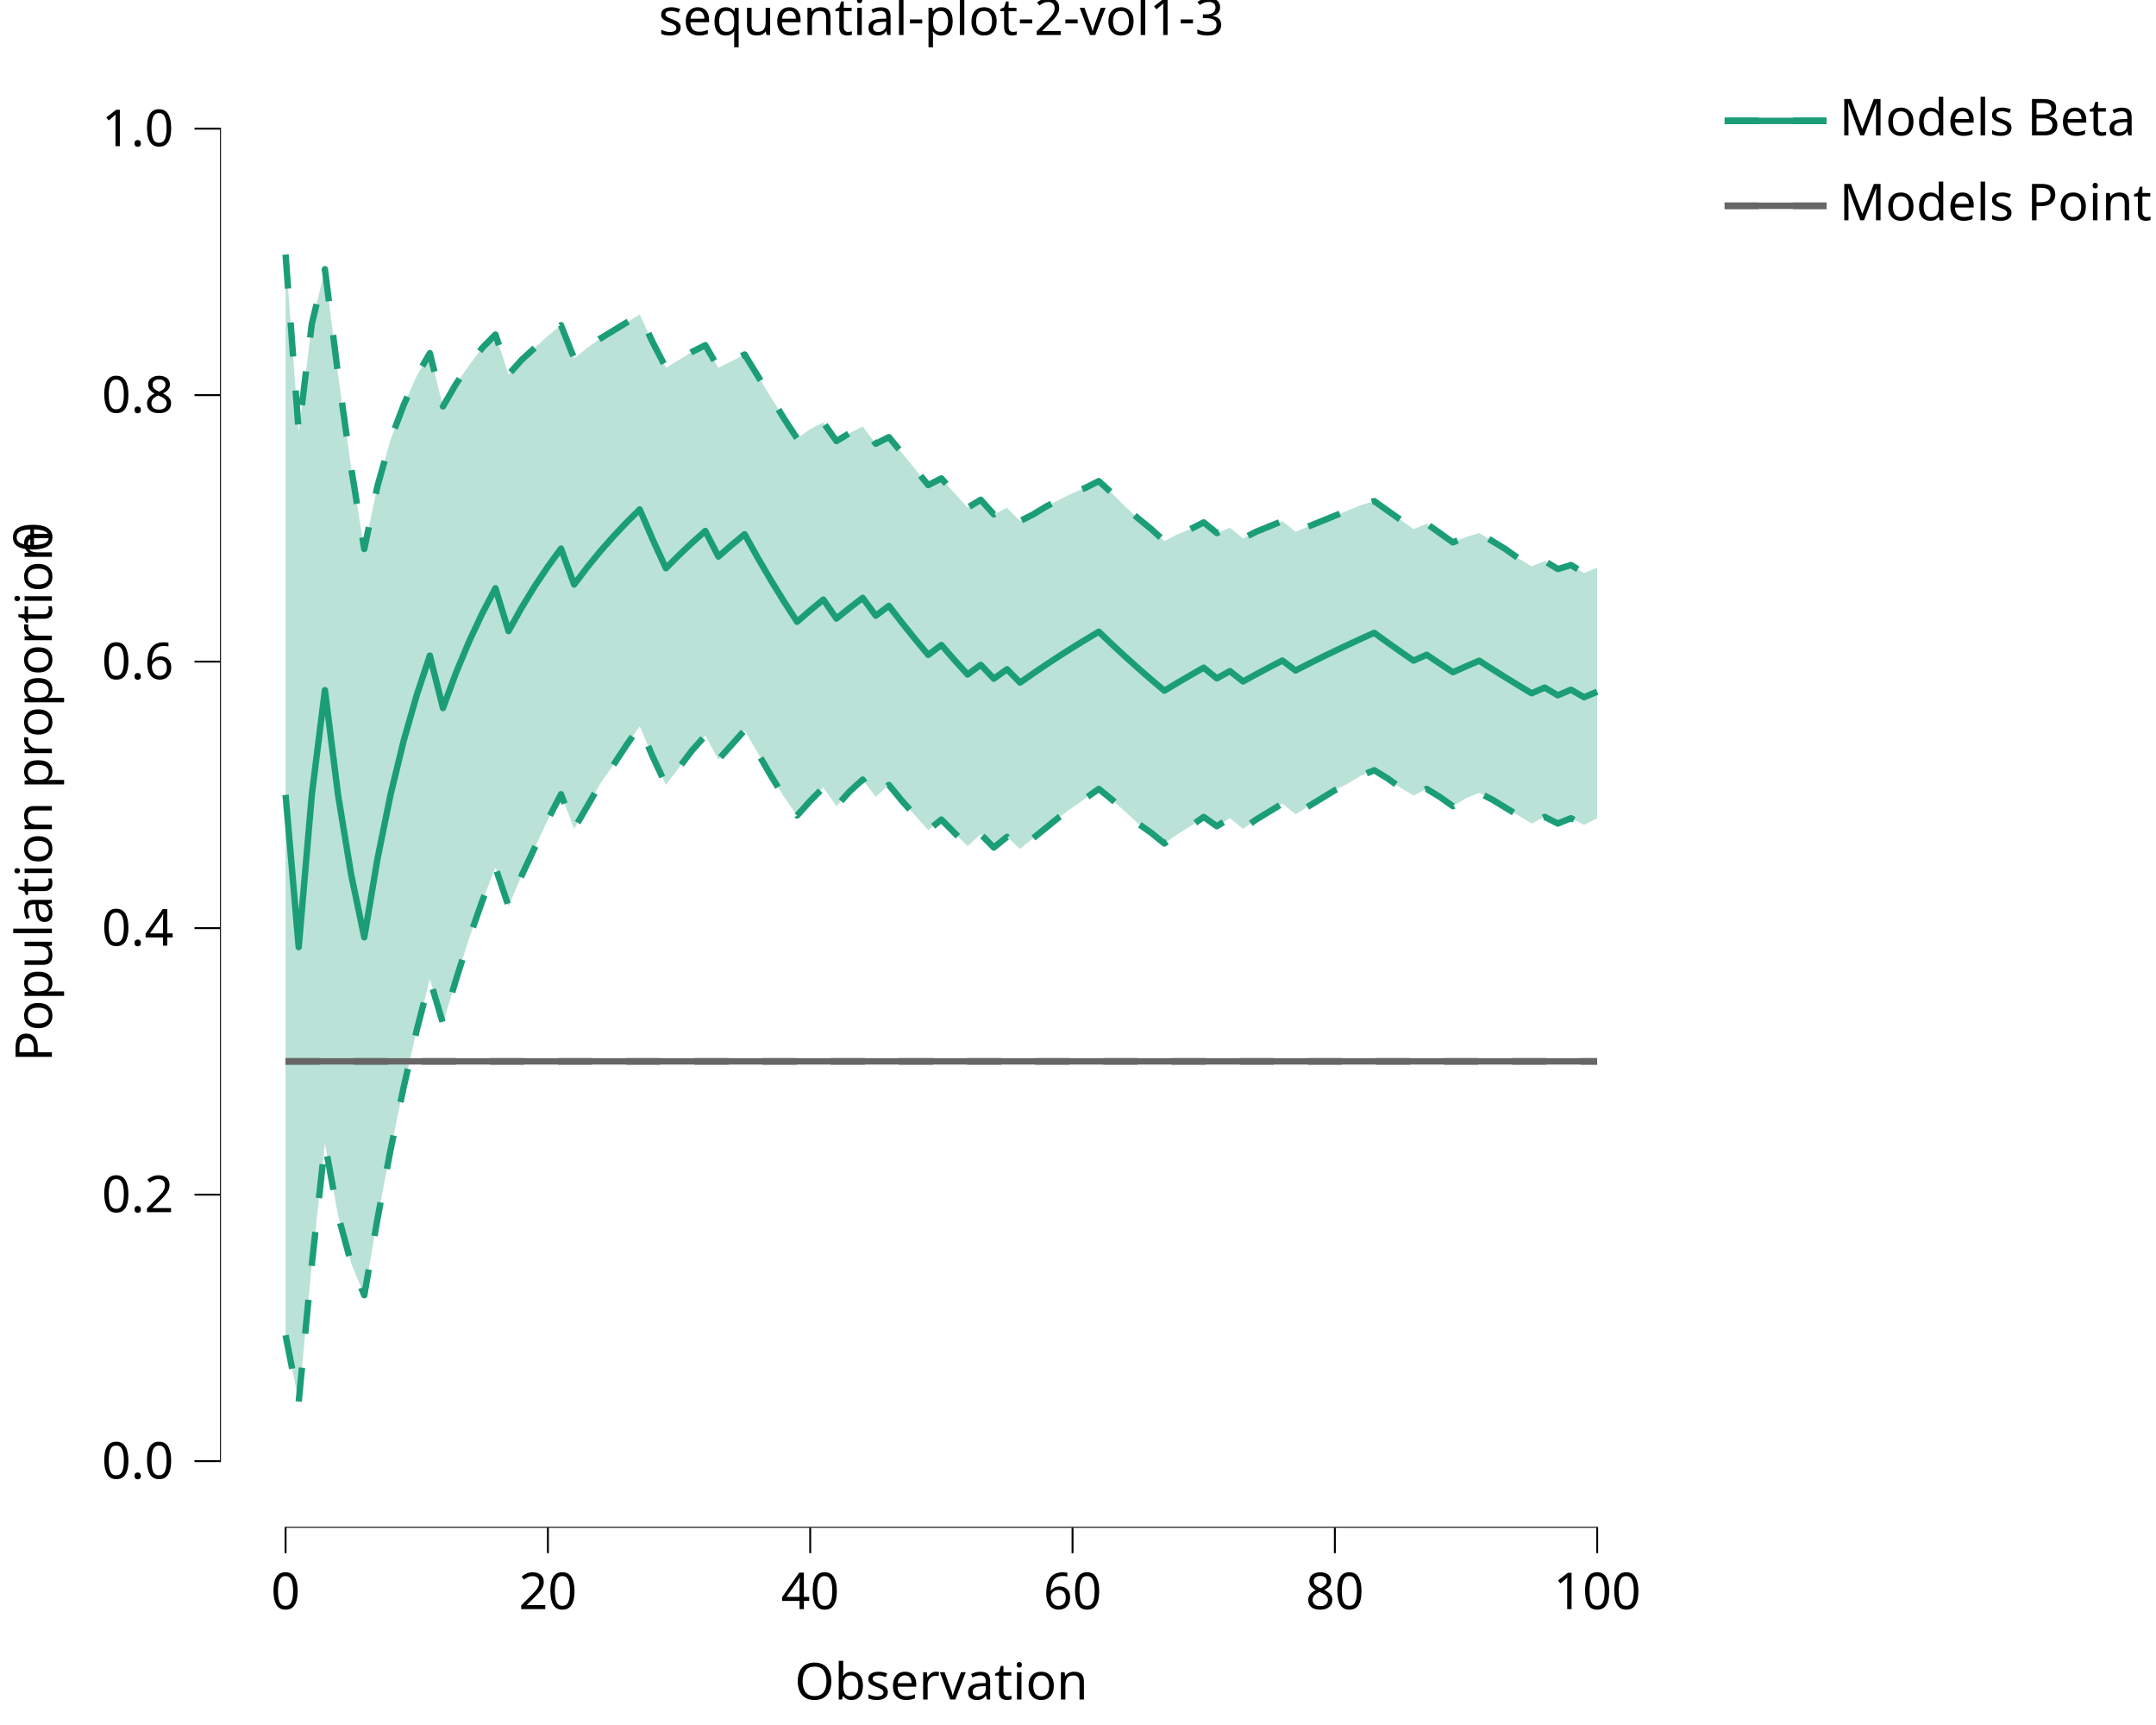
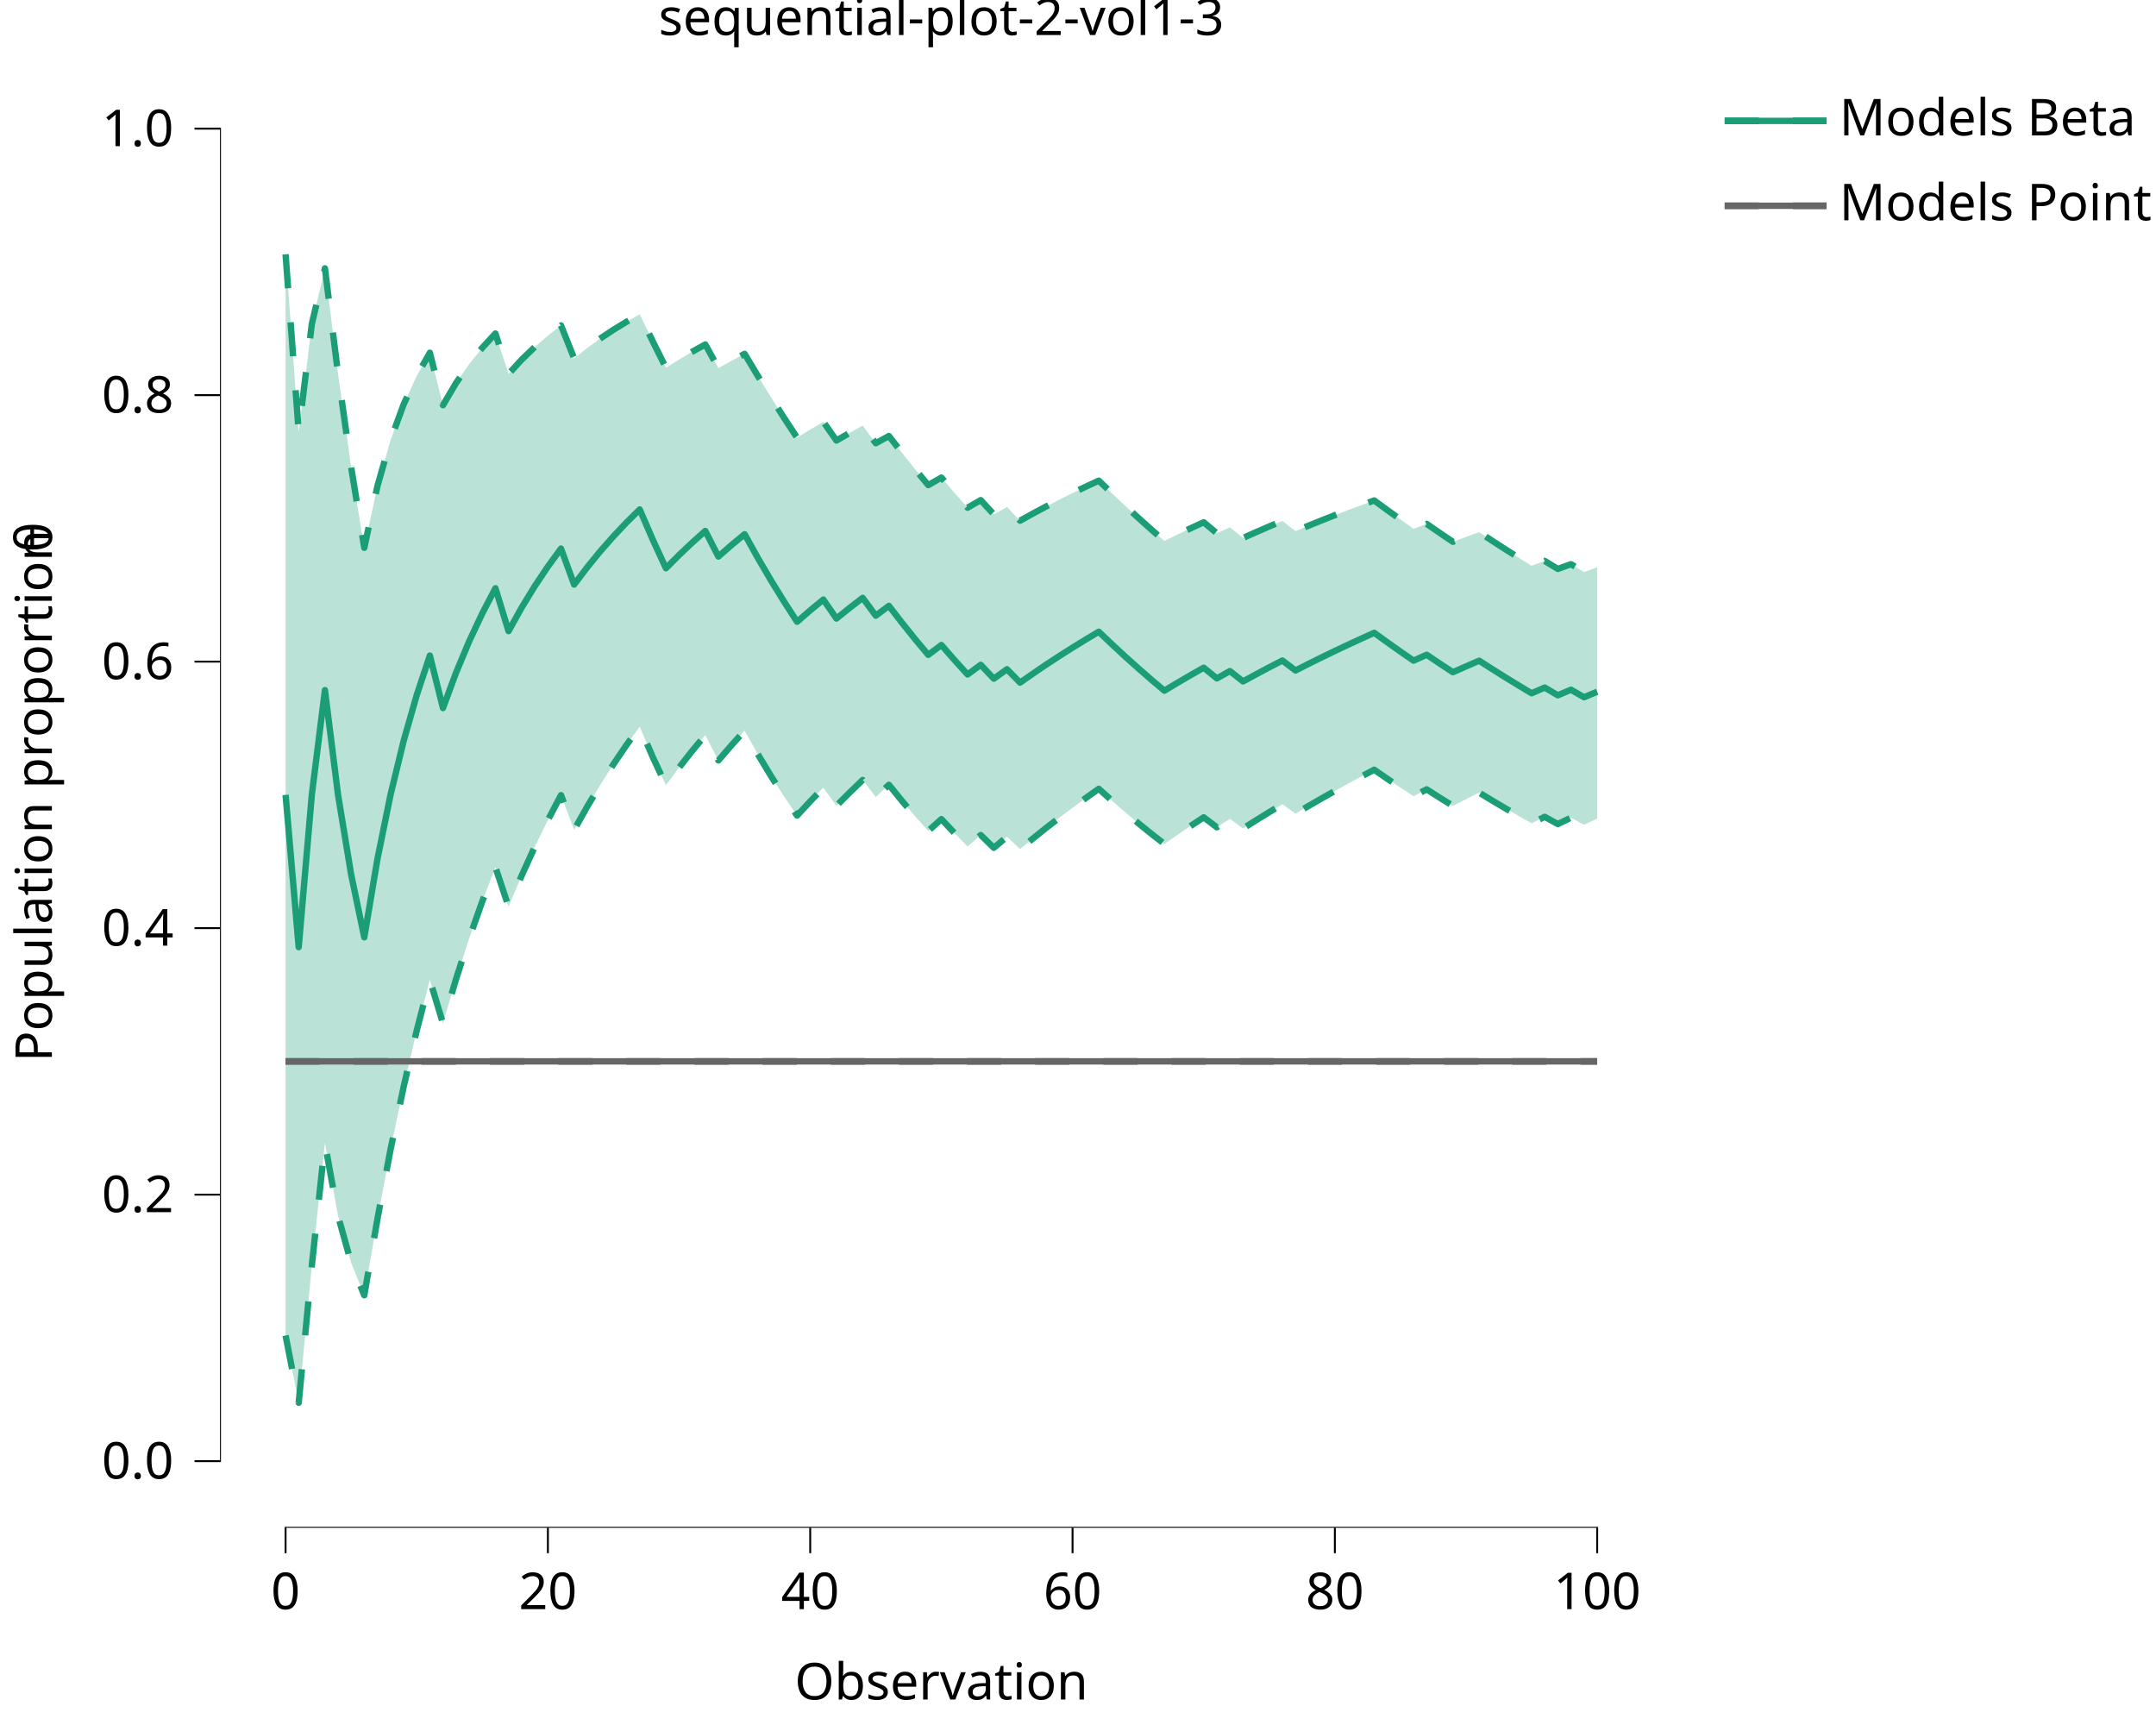
<svg xmlns="http://www.w3.org/2000/svg" class="svglite" data-engine-version="2.0" width="720.00pt" height="576.00pt" viewBox="0 0 720.00 576.00">
  <defs>
    <style type="text/css">
    .svglite line, .svglite polyline, .svglite polygon, .svglite path, .svglite rect, .svglite circle {
      fill: none;
      stroke: #000000;
      stroke-linecap: round;
      stroke-linejoin: round;
      stroke-miterlimit: 10.00;
    }
  </style>
  </defs>
  <rect width="100%" height="100%" style="stroke: none; fill: #FFFFFF;" />
  <defs>
    <clipPath id="cpMC4wMHw3MjAuMDB8MC4wMHw1NzYuMDA=">
      <rect x="0.00" y="0.00" width="720.00" height="576.00" />
    </clipPath>
  </defs>
  <g clip-path="url(#cpMC4wMHw3MjAuMDB8MC4wMHw1NzYuMDA=)">
    <rect x="0.00" y="0.00" width="720.00" height="576.00" style="stroke-width: 10.67; stroke: none;" />
  </g>
  <defs>
    <clipPath id="cpNzMuNDd8NTU1LjI4fDIwLjcxfDUxMC4xNA==">
      <rect x="73.47" y="20.71" width="481.82" height="489.43" />
    </clipPath>
  </defs>
  <g clip-path="url(#cpNzMuNDd8NTU1LjI4fDIwLjcxfDUxMC4xNA==)">
    <rect x="73.47" y="20.71" width="481.82" height="489.43" style="stroke-width: 10.67; stroke: none;" />
    <polygon points="95.37,354.41 99.75,354.41 104.13,354.41 108.51,354.41 112.89,354.41 117.27,354.41 121.65,354.41 126.03,354.41 130.41,354.41 134.79,354.41 139.17,354.41 143.55,354.41 147.93,354.41 152.31,354.41 156.69,354.41 161.07,354.41 165.45,354.41 169.83,354.41 174.21,354.41 178.59,354.41 182.97,354.41 187.35,354.41 191.73,354.41 196.11,354.41 200.49,354.41 204.87,354.41 209.25,354.41 213.63,354.41 218.01,354.41 222.39,354.41 226.77,354.41 231.15,354.41 235.53,354.41 239.91,354.41 244.29,354.41 248.67,354.41 253.05,354.41 257.43,354.41 261.81,354.41 266.19,354.41 270.57,354.41 274.95,354.41 279.33,354.41 283.71,354.41 288.09,354.41 292.47,354.41 296.85,354.41 301.23,354.41 305.61,354.41 309.99,354.41 314.37,354.41 318.75,354.41 323.13,354.41 327.51,354.41 331.89,354.41 336.28,354.41 340.66,354.41 345.04,354.41 349.42,354.41 353.80,354.41 358.18,354.41 362.56,354.41 366.94,354.41 371.32,354.41 375.70,354.41 380.08,354.41 384.46,354.41 388.84,354.41 393.22,354.41 397.60,354.41 401.98,354.41 406.36,354.41 410.74,354.41 415.12,354.41 419.50,354.41 423.88,354.41 428.26,354.41 432.64,354.41 437.02,354.41 441.40,354.41 445.78,354.41 450.16,354.41 454.54,354.41 458.92,354.41 463.30,354.41 467.68,354.41 472.06,354.41 476.44,354.41 480.82,354.41 485.20,354.41 489.58,354.41 493.96,354.41 498.34,354.41 502.72,354.41 507.10,354.41 511.48,354.41 515.86,354.41 520.24,354.41 524.62,354.41 529.00,354.41 533.38,354.41 533.38,354.41 529.00,354.41 524.62,354.41 520.24,354.41 515.86,354.41 511.48,354.41 507.10,354.41 502.72,354.41 498.34,354.41 493.96,354.41 489.58,354.41 485.20,354.41 480.82,354.41 476.44,354.41 472.06,354.41 467.68,354.41 463.30,354.41 458.92,354.41 454.54,354.41 450.16,354.41 445.78,354.41 441.40,354.41 437.02,354.41 432.64,354.41 428.26,354.41 423.88,354.41 419.50,354.41 415.12,354.41 410.74,354.41 406.36,354.41 401.98,354.41 397.60,354.41 393.22,354.41 388.84,354.41 384.46,354.41 380.08,354.41 375.70,354.41 371.32,354.41 366.94,354.41 362.56,354.41 358.18,354.41 353.80,354.41 349.42,354.41 345.04,354.41 340.66,354.41 336.28,354.41 331.89,354.41 327.51,354.41 323.13,354.41 318.75,354.41 314.37,354.41 309.99,354.41 305.61,354.41 301.23,354.41 296.85,354.41 292.47,354.41 288.09,354.41 283.71,354.41 279.33,354.41 274.95,354.41 270.57,354.41 266.19,354.41 261.81,354.41 257.43,354.41 253.05,354.41 248.67,354.41 244.29,354.41 239.91,354.41 235.53,354.41 231.15,354.41 226.77,354.41 222.39,354.41 218.01,354.41 213.63,354.41 209.25,354.41 204.87,354.41 200.49,354.41 196.11,354.41 191.73,354.41 187.35,354.41 182.97,354.41 178.59,354.41 174.21,354.41 169.83,354.41 165.45,354.41 161.07,354.41 156.69,354.41 152.31,354.41 147.93,354.41 143.55,354.41 139.17,354.41 134.79,354.41 130.41,354.41 126.03,354.41 121.65,354.41 117.27,354.41 112.89,354.41 108.51,354.41 104.13,354.41 99.75,354.41 95.37,354.41 " style="stroke-width: 1.07; stroke: none; stroke-linecap: butt; fill: #666666; fill-opacity: 0.30;" />
    <polyline points="95.37,354.41 99.75,354.41 104.13,354.41 108.51,354.41 112.89,354.41 117.27,354.41 121.65,354.41 126.03,354.41 130.41,354.41 134.79,354.41 139.17,354.41 143.55,354.41 147.93,354.41 152.31,354.41 156.69,354.41 161.07,354.41 165.45,354.41 169.83,354.41 174.21,354.41 178.59,354.41 182.97,354.41 187.35,354.41 191.73,354.41 196.11,354.41 200.49,354.41 204.87,354.41 209.25,354.41 213.63,354.41 218.01,354.41 222.39,354.41 226.77,354.41 231.15,354.41 235.53,354.41 239.91,354.41 244.29,354.41 248.67,354.41 253.05,354.41 257.43,354.41 261.81,354.41 266.19,354.41 270.57,354.41 274.95,354.41 279.33,354.41 283.71,354.41 288.09,354.41 292.47,354.41 296.85,354.41 301.23,354.41 305.61,354.41 309.99,354.41 314.37,354.41 318.75,354.41 323.13,354.41 327.51,354.41 331.89,354.41 336.28,354.41 340.66,354.41 345.04,354.41 349.42,354.41 353.80,354.41 358.18,354.41 362.56,354.41 366.94,354.41 371.32,354.41 375.70,354.41 380.08,354.41 384.46,354.41 388.84,354.41 393.22,354.41 397.60,354.41 401.98,354.41 406.36,354.41 410.74,354.41 415.12,354.41 419.50,354.41 423.88,354.41 428.26,354.41 432.64,354.41 437.02,354.41 441.40,354.41 445.78,354.41 450.16,354.41 454.54,354.41 458.92,354.41 463.30,354.41 467.68,354.41 472.06,354.41 476.44,354.41 480.82,354.41 485.20,354.41 489.58,354.41 493.96,354.41 498.34,354.41 502.72,354.41 507.10,354.41 511.48,354.41 515.86,354.41 520.24,354.41 524.62,354.41 529.00,354.41 533.38,354.41 " style="stroke-width: 2.13; stroke: #666666; stroke-dasharray: 11.38,11.38; stroke-linecap: butt;" />
    <polyline points="95.37,354.41 99.75,354.41 104.13,354.41 108.51,354.41 112.89,354.41 117.27,354.41 121.65,354.41 126.03,354.41 130.41,354.41 134.79,354.41 139.17,354.41 143.55,354.41 147.93,354.41 152.31,354.41 156.69,354.41 161.07,354.41 165.45,354.41 169.83,354.41 174.21,354.41 178.59,354.41 182.97,354.41 187.35,354.41 191.73,354.41 196.11,354.41 200.49,354.41 204.87,354.41 209.25,354.41 213.63,354.41 218.01,354.41 222.39,354.41 226.77,354.41 231.15,354.41 235.53,354.41 239.91,354.41 244.29,354.41 248.67,354.41 253.05,354.41 257.43,354.41 261.81,354.41 266.19,354.41 270.57,354.41 274.95,354.41 279.33,354.41 283.71,354.41 288.09,354.41 292.47,354.41 296.85,354.41 301.23,354.41 305.61,354.41 309.99,354.41 314.37,354.41 318.75,354.41 323.13,354.41 327.51,354.41 331.89,354.41 336.28,354.41 340.66,354.41 345.04,354.41 349.42,354.41 353.80,354.41 358.18,354.41 362.56,354.41 366.94,354.41 371.32,354.41 375.70,354.41 380.08,354.41 384.46,354.41 388.84,354.41 393.22,354.41 397.60,354.41 401.98,354.41 406.36,354.41 410.74,354.41 415.12,354.41 419.50,354.41 423.88,354.41 428.26,354.41 432.64,354.41 437.02,354.41 441.40,354.41 445.78,354.41 450.16,354.41 454.54,354.41 458.92,354.41 463.30,354.41 467.68,354.41 472.06,354.41 476.44,354.41 480.82,354.41 485.20,354.41 489.58,354.41 493.96,354.41 498.34,354.41 502.72,354.41 507.10,354.41 511.48,354.41 515.86,354.41 520.24,354.41 524.62,354.41 529.00,354.41 533.38,354.41 " style="stroke-width: 2.13; stroke: #666666; stroke-dasharray: 11.38,11.38; stroke-linecap: butt;" />
-     <polygon points="95.37,445.85 99.75,468.09 104.13,422.26 108.51,381.78 112.89,405.80 117.27,421.82 121.65,432.50 126.03,407.14 130.41,384.00 134.79,363.09 139.17,343.96 143.55,327.05 147.93,341.73 152.31,327.05 156.69,313.25 161.07,300.80 165.45,289.67 169.83,302.58 174.21,292.34 178.59,283.00 182.97,273.66 187.35,265.20 191.73,276.77 196.11,269.21 200.49,261.64 204.87,255.41 209.25,248.74 213.63,242.51 218.01,252.74 222.39,262.09 226.77,256.30 231.15,250.52 235.53,245.62 239.91,253.63 244.29,248.74 248.67,243.84 253.05,251.41 257.43,258.97 261.81,266.09 266.19,272.32 270.57,267.43 274.95,262.98 279.33,269.21 283.71,264.31 288.09,260.31 292.47,266.09 296.85,262.09 301.23,267.43 305.61,272.32 309.99,277.21 314.37,273.66 318.75,278.10 323.13,282.55 327.51,278.55 331.89,283.00 336.28,279.44 340.66,283.44 345.04,279.88 349.42,276.32 353.80,272.77 358.18,269.65 362.56,266.54 366.94,263.42 371.32,266.98 375.70,270.99 380.08,274.99 384.46,278.10 388.84,281.66 393.22,278.55 397.60,275.88 401.98,272.77 406.36,275.88 410.74,273.21 415.12,276.77 419.50,273.66 423.88,270.99 428.26,268.32 432.64,271.88 437.02,269.21 441.40,266.54 445.78,263.87 450.16,261.64 454.54,258.97 458.92,257.19 463.30,259.86 467.68,262.98 472.06,265.65 476.44,263.42 480.82,266.09 485.20,269.21 489.58,266.54 493.96,264.76 498.34,266.98 502.72,269.65 507.10,272.32 511.48,274.99 515.86,272.77 520.24,274.99 524.62,273.21 529.00,275.43 533.38,273.21 533.38,189.56 529.00,191.34 524.62,188.67 520.24,190.01 515.86,187.34 511.48,189.12 507.10,186.45 502.72,183.33 498.34,180.66 493.96,177.99 489.58,179.33 485.20,181.11 480.82,177.99 476.44,174.88 472.06,176.66 467.68,173.54 463.30,170.43 458.92,167.32 454.54,168.65 450.16,170.43 445.78,172.21 441.40,173.99 437.02,175.77 432.64,177.55 428.26,173.99 423.88,175.77 419.50,177.55 415.12,179.77 410.74,176.21 406.36,177.99 401.98,174.43 397.60,176.66 393.22,178.44 388.84,180.66 384.46,176.66 380.08,173.10 375.70,169.09 371.32,164.65 366.94,160.64 362.56,162.87 358.18,164.65 353.80,166.87 349.42,169.09 345.04,171.76 340.66,173.99 336.28,169.54 331.89,171.76 327.51,166.87 323.13,169.54 318.75,164.65 314.37,159.75 309.99,161.98 305.61,156.64 301.23,151.30 296.85,145.96 292.47,148.18 288.09,142.40 283.71,144.62 279.33,147.29 274.95,141.06 270.57,143.29 266.19,146.40 261.81,139.73 257.43,132.61 253.05,125.49 248.67,118.37 244.29,120.60 239.91,122.82 235.53,115.26 231.15,117.48 226.77,120.15 222.39,122.82 218.01,114.37 213.63,105.02 209.25,107.69 204.87,110.36 200.49,113.03 196.11,116.15 191.73,119.71 187.35,108.58 182.97,112.14 178.59,116.15 174.21,120.15 169.83,125.05 165.45,111.70 161.07,116.15 156.69,121.93 152.31,128.16 147.93,135.72 143.55,117.93 139.17,125.49 134.79,135.28 130.41,146.85 126.03,162.42 121.65,183.33 117.27,156.19 112.89,125.05 108.51,89.90 104.13,108.14 99.75,144.18 95.37,85.00 " style="stroke-width: 1.07; stroke: none; stroke-linecap: butt; fill: #1B9E77; fill-opacity: 0.30;" />
-     <polyline points="95.37,85.00 99.75,144.18 104.13,108.14 108.51,89.90 112.89,125.05 117.27,156.19 121.65,183.33 126.03,162.42 130.41,146.85 134.79,135.28 139.17,125.49 143.55,117.93 147.93,135.72 152.31,128.16 156.69,121.93 161.07,116.15 165.45,111.70 169.83,125.05 174.21,120.15 178.59,116.15 182.97,112.14 187.35,108.58 191.73,119.71 196.11,116.15 200.49,113.03 204.87,110.36 209.25,107.69 213.63,105.02 218.01,114.37 222.39,122.82 226.77,120.15 231.15,117.48 235.53,115.26 239.91,122.82 244.29,120.60 248.67,118.37 253.05,125.49 257.43,132.61 261.81,139.73 266.19,146.40 270.57,143.29 274.95,141.06 279.33,147.29 283.71,144.62 288.09,142.40 292.47,148.18 296.85,145.96 301.23,151.30 305.61,156.64 309.99,161.98 314.37,159.75 318.75,164.65 323.13,169.54 327.51,166.87 331.89,171.76 336.28,169.54 340.66,173.99 345.04,171.76 349.42,169.09 353.80,166.87 358.18,164.65 362.56,162.87 366.94,160.64 371.32,164.65 375.70,169.09 380.08,173.10 384.46,176.66 388.84,180.66 393.22,178.44 397.60,176.66 401.98,174.43 406.36,177.99 410.74,176.21 415.12,179.77 419.50,177.55 423.88,175.77 428.26,173.99 432.64,177.55 437.02,175.77 441.40,173.99 445.78,172.21 450.16,170.43 454.54,168.65 458.92,167.32 463.30,170.43 467.68,173.54 472.06,176.66 476.44,174.88 480.82,177.99 485.20,181.11 489.58,179.33 493.96,177.99 498.34,180.66 502.72,183.33 507.10,186.45 511.48,189.12 515.86,187.34 520.24,190.01 524.62,188.67 529.00,191.34 533.38,189.56 " style="stroke-width: 2.13; stroke: #1B9E77; stroke-dasharray: 11.38,11.38; stroke-linecap: butt;" />
-     <polyline points="95.37,445.85 99.75,468.09 104.13,422.26 108.51,381.78 112.89,405.80 117.27,421.82 121.65,432.50 126.03,407.14 130.41,384.00 134.79,363.09 139.17,343.96 143.55,327.05 147.93,341.73 152.31,327.05 156.69,313.25 161.07,300.80 165.45,289.67 169.83,302.58 174.21,292.34 178.59,283.00 182.97,273.66 187.35,265.20 191.73,276.77 196.11,269.21 200.49,261.64 204.87,255.41 209.25,248.74 213.63,242.51 218.01,252.74 222.39,262.09 226.77,256.30 231.15,250.52 235.53,245.62 239.91,253.63 244.29,248.74 248.67,243.84 253.05,251.41 257.43,258.97 261.81,266.09 266.19,272.32 270.57,267.43 274.95,262.98 279.33,269.21 283.71,264.31 288.09,260.31 292.47,266.09 296.85,262.09 301.23,267.43 305.61,272.32 309.99,277.21 314.37,273.66 318.75,278.10 323.13,282.55 327.51,278.55 331.89,283.00 336.28,279.44 340.66,283.44 345.04,279.88 349.42,276.32 353.80,272.77 358.18,269.65 362.56,266.54 366.94,263.42 371.32,266.98 375.70,270.99 380.08,274.99 384.46,278.10 388.84,281.66 393.22,278.55 397.60,275.88 401.98,272.77 406.36,275.88 410.74,273.21 415.12,276.77 419.50,273.66 423.88,270.99 428.26,268.32 432.64,271.88 437.02,269.21 441.40,266.54 445.78,263.87 450.16,261.64 454.54,258.97 458.92,257.19 463.30,259.86 467.68,262.98 472.06,265.65 476.44,263.42 480.82,266.09 485.20,269.21 489.58,266.54 493.96,264.76 498.34,266.98 502.72,269.65 507.10,272.32 511.48,274.99 515.86,272.77 520.24,274.99 524.62,273.21 529.00,275.43 533.38,273.21 " style="stroke-width: 2.13; stroke: #1B9E77; stroke-dasharray: 11.38,11.38; stroke-linecap: butt;" />
+     <polygon points="95.37,445.94 99.75,468.41 104.13,422.65 108.51,381.68 112.89,406.00 117.27,421.68 121.65,432.51 126.03,407.11 130.41,383.87 134.79,362.91 139.17,344.08 143.55,327.17 147.93,341.74 152.31,326.87 156.69,313.32 161.07,300.94 165.45,289.59 169.83,302.75 174.21,292.37 178.59,282.75 182.97,273.82 187.35,265.51 191.73,277.13 196.11,269.33 200.49,262.03 204.87,255.17 209.25,248.72 213.63,242.64 218.01,252.84 222.39,262.18 226.77,256.31 231.15,250.74 235.53,245.45 239.91,253.92 244.29,248.84 248.67,243.98 253.05,251.78 257.43,259.07 261.81,265.91 266.19,272.33 270.57,267.58 274.95,263.03 279.33,269.06 283.71,264.67 288.09,260.44 292.47,266.14 296.85,262.05 301.23,267.45 305.61,272.58 309.99,277.47 314.37,273.51 318.75,278.18 323.13,282.65 327.51,278.82 331.89,283.10 336.28,279.39 340.66,283.50 345.04,279.91 349.42,276.41 353.80,273.02 358.18,269.72 362.56,266.51 366.94,263.39 371.32,267.34 375.70,271.16 380.08,274.83 384.46,278.38 388.84,281.81 393.22,278.77 397.60,275.81 401.98,272.91 406.36,276.24 410.74,273.41 415.12,276.64 419.50,273.88 423.88,271.18 428.26,268.55 432.64,271.67 437.02,269.10 441.40,266.58 445.78,264.11 450.16,261.70 454.54,259.33 458.92,257.02 463.30,260.05 467.68,262.99 472.06,265.86 476.44,263.58 480.82,266.37 485.20,269.09 489.58,266.86 493.96,264.67 498.34,267.32 502.72,269.91 507.10,272.43 511.48,274.90 515.86,272.75 520.24,275.16 524.62,273.05 529.00,275.40 533.38,273.33 533.38,189.43 529.00,191.00 524.62,188.39 520.24,189.97 515.86,187.31 511.48,188.91 507.10,186.18 502.72,183.41 498.34,180.58 493.96,177.71 489.58,179.29 485.20,180.91 480.82,177.95 476.44,174.93 472.06,176.55 467.68,173.46 463.30,170.32 458.92,167.11 454.54,168.71 450.16,170.34 445.78,172.02 441.40,173.75 437.02,175.52 432.64,177.34 428.26,173.93 423.88,175.78 419.50,177.68 415.12,179.63 410.74,176.07 406.36,178.06 401.98,174.39 397.60,176.41 393.22,178.49 388.84,180.64 384.46,176.79 380.08,172.86 375.70,168.83 371.32,164.71 366.94,160.50 362.56,162.53 358.18,164.64 353.80,166.82 349.42,169.09 345.04,171.43 340.66,173.87 336.28,169.28 331.89,171.76 327.51,166.99 323.13,169.53 318.75,164.57 314.37,159.47 309.99,161.99 305.61,156.68 301.23,151.21 296.85,145.59 292.47,148.00 288.09,142.12 283.71,144.55 279.33,147.10 274.95,140.85 270.57,143.43 266.19,146.15 261.81,139.48 257.43,132.59 253.05,125.48 248.67,118.16 244.29,120.47 239.91,122.92 235.53,115.02 231.15,117.45 226.77,120.04 222.39,122.82 218.01,114.03 213.63,104.95 209.25,107.43 204.87,110.11 200.49,113.02 196.11,116.20 191.73,119.68 187.35,108.66 182.97,112.08 178.59,115.87 174.21,120.10 169.83,124.86 165.45,111.36 161.07,116.11 156.69,121.56 152.31,127.88 147.93,135.30 143.55,117.78 139.17,125.53 134.79,135.04 130.41,146.98 126.03,162.37 121.65,182.93 117.27,156.01 112.89,124.85 108.51,89.60 104.13,108.20 99.75,144.26 95.37,84.91 " style="stroke-width: 1.07; stroke: none; stroke-linecap: butt; fill: #1B9E77; fill-opacity: 0.30;" />
+     <polyline points="95.37,84.91 99.75,144.26 104.13,108.20 108.51,89.60 112.89,124.85 117.27,156.01 121.65,182.93 126.03,162.37 130.41,146.98 134.79,135.04 139.17,125.53 143.55,117.78 147.93,135.30 152.31,127.88 156.69,121.56 161.07,116.11 165.45,111.36 169.83,124.86 174.21,120.10 178.59,115.87 182.97,112.08 187.35,108.66 191.73,119.68 196.11,116.20 200.49,113.02 204.87,110.11 209.25,107.43 213.63,104.95 218.01,114.03 222.39,122.82 226.77,120.04 231.15,117.45 235.53,115.02 239.91,122.92 244.29,120.47 248.67,118.16 253.05,125.48 257.43,132.59 261.81,139.48 266.19,146.15 270.57,143.43 274.95,140.85 279.33,147.10 283.71,144.55 288.09,142.12 292.47,148.00 296.85,145.59 301.23,151.21 305.61,156.68 309.99,161.99 314.37,159.47 318.75,164.57 323.13,169.53 327.51,166.99 331.89,171.76 336.28,169.28 340.66,173.87 345.04,171.43 349.42,169.09 353.80,166.82 358.18,164.64 362.56,162.53 366.94,160.50 371.32,164.71 375.70,168.83 380.08,172.86 384.46,176.79 388.84,180.64 393.22,178.49 397.60,176.41 401.98,174.39 406.36,178.06 410.74,176.07 415.12,179.63 419.50,177.68 423.88,175.78 428.26,173.93 432.64,177.34 437.02,175.52 441.40,173.75 445.78,172.02 450.16,170.34 454.54,168.71 458.92,167.11 463.30,170.32 467.68,173.46 472.06,176.55 476.44,174.93 480.82,177.95 485.20,180.91 489.58,179.29 493.96,177.71 498.34,180.58 502.72,183.41 507.10,186.18 511.48,188.91 515.86,187.31 520.24,189.97 524.62,188.39 529.00,191.00 533.38,189.43 " style="stroke-width: 2.13; stroke: #1B9E77; stroke-dasharray: 11.38,11.38; stroke-linecap: butt;" />
+     <polyline points="95.37,445.94 99.75,468.41 104.13,422.65 108.51,381.68 112.89,406.00 117.27,421.68 121.65,432.51 126.03,407.11 130.41,383.87 134.79,362.91 139.17,344.08 143.55,327.17 147.93,341.74 152.31,326.87 156.69,313.32 161.07,300.94 165.45,289.59 169.83,302.75 174.21,292.37 178.59,282.75 182.97,273.82 187.35,265.51 191.73,277.13 196.11,269.33 200.49,262.03 204.87,255.17 209.25,248.72 213.63,242.64 218.01,252.84 222.39,262.18 226.77,256.31 231.15,250.74 235.53,245.45 239.91,253.92 244.29,248.84 248.67,243.98 253.05,251.78 257.43,259.07 261.81,265.91 266.19,272.33 270.57,267.58 274.95,263.03 279.33,269.06 283.71,264.67 288.09,260.44 292.47,266.14 296.85,262.05 301.23,267.45 305.61,272.58 309.99,277.47 314.37,273.51 318.75,278.18 323.13,282.65 327.51,278.82 331.89,283.10 336.28,279.39 340.66,283.50 345.04,279.91 349.42,276.41 353.80,273.02 358.18,269.72 362.56,266.51 366.94,263.39 371.32,267.34 375.70,271.16 380.08,274.83 384.46,278.38 388.84,281.81 393.22,278.77 397.60,275.81 401.98,272.91 406.36,276.24 410.74,273.41 415.12,276.64 419.50,273.88 423.88,271.18 428.26,268.55 432.64,271.67 437.02,269.10 441.40,266.58 445.78,264.11 450.16,261.70 454.54,259.33 458.92,257.02 463.30,260.05 467.68,262.99 472.06,265.86 476.44,263.58 480.82,266.37 485.20,269.09 489.58,266.86 493.96,264.67 498.34,267.32 502.72,269.91 507.10,272.43 511.48,274.90 515.86,272.75 520.24,275.16 524.62,273.05 529.00,275.40 533.38,273.33 " style="stroke-width: 2.13; stroke: #1B9E77; stroke-dasharray: 11.38,11.38; stroke-linecap: butt;" />
    <polyline points="95.37,265.42 99.75,316.27 104.13,265.42 108.51,230.45 112.89,265.42 117.27,292.05 121.65,312.99 126.03,286.92 130.41,265.42 134.79,247.41 139.17,232.09 143.55,218.90 147.93,236.43 152.31,224.59 156.69,214.12 161.07,204.79 165.45,196.42 169.83,210.74 174.21,202.88 178.59,195.72 182.97,189.18 187.35,183.17 191.73,195.19 196.11,189.41 200.49,184.05 204.87,179.08 209.25,174.44 213.63,170.10 218.01,180.24 222.39,189.75 226.77,185.35 231.15,181.20 235.53,177.29 239.91,185.84 244.29,182.01 248.67,178.38 253.05,186.25 257.43,193.73 261.81,200.84 266.19,207.62 270.57,203.82 274.95,200.20 279.33,206.54 283.71,203.01 288.09,199.63 292.47,205.59 296.85,202.30 301.23,207.97 305.61,213.42 309.99,218.67 314.37,215.37 318.75,220.39 323.13,225.22 327.51,221.99 331.89,226.62 336.28,223.47 340.66,227.93 345.04,224.87 349.42,221.90 353.80,219.03 358.18,216.25 362.56,213.56 366.94,210.94 371.32,215.12 375.70,219.17 380.08,223.10 384.46,226.92 388.84,230.63 393.22,228.00 397.60,225.44 401.98,222.95 406.36,226.52 410.74,224.08 415.12,227.54 419.50,225.15 423.88,222.82 428.26,220.56 432.64,223.89 437.02,221.66 441.40,219.49 445.78,217.37 450.16,215.30 454.54,213.28 458.92,211.31 463.30,214.48 467.68,217.57 472.06,220.60 476.44,218.63 480.82,221.58 485.20,224.46 489.58,222.52 493.96,220.62 498.34,223.42 502.72,226.17 507.10,228.85 511.48,231.49 515.86,229.59 520.24,232.17 524.62,230.30 529.00,232.82 533.38,230.98 " style="stroke-width: 2.13; stroke: #1B9E77; stroke-linecap: butt;" />
    <polyline points="95.37,354.41 99.75,354.41 104.13,354.41 108.51,354.41 112.89,354.41 117.27,354.41 121.65,354.41 126.03,354.41 130.41,354.41 134.79,354.41 139.17,354.41 143.55,354.41 147.93,354.41 152.31,354.41 156.69,354.41 161.07,354.41 165.45,354.41 169.83,354.41 174.21,354.41 178.59,354.41 182.97,354.41 187.35,354.41 191.73,354.41 196.11,354.41 200.49,354.41 204.87,354.41 209.25,354.41 213.63,354.41 218.01,354.41 222.39,354.41 226.77,354.41 231.15,354.41 235.53,354.41 239.91,354.41 244.29,354.41 248.67,354.41 253.05,354.41 257.43,354.41 261.81,354.41 266.19,354.41 270.57,354.41 274.95,354.41 279.33,354.41 283.71,354.41 288.09,354.41 292.47,354.41 296.85,354.41 301.23,354.41 305.61,354.41 309.99,354.41 314.37,354.41 318.75,354.41 323.13,354.41 327.51,354.41 331.89,354.41 336.28,354.41 340.66,354.41 345.04,354.41 349.42,354.41 353.80,354.41 358.18,354.41 362.56,354.41 366.94,354.41 371.32,354.41 375.70,354.41 380.08,354.41 384.46,354.41 388.84,354.41 393.22,354.41 397.60,354.41 401.98,354.41 406.36,354.41 410.74,354.41 415.12,354.41 419.50,354.41 423.88,354.41 428.26,354.41 432.64,354.41 437.02,354.41 441.40,354.41 445.78,354.41 450.16,354.41 454.54,354.41 458.92,354.41 463.30,354.41 467.68,354.41 472.06,354.41 476.44,354.41 480.82,354.41 485.20,354.41 489.58,354.41 493.96,354.41 498.34,354.41 502.72,354.41 507.10,354.41 511.48,354.41 515.86,354.41 520.24,354.41 524.62,354.41 529.00,354.41 533.38,354.41 " style="stroke-width: 2.13; stroke: #666666; stroke-linecap: butt;" />
    <line x1="95.05" y1="510.14" x2="533.70" y2="510.14" style="stroke-width: 0.64; stroke-linecap: butt;" />
    <line x1="73.47" y1="488.21" x2="73.47" y2="42.64" style="stroke-width: 0.64; stroke-linecap: butt;" />
    <rect x="73.47" y="20.71" width="481.82" height="489.43" style="stroke-width: 0.00; stroke: none;" />
  </g>
  <g clip-path="url(#cpMC4wMHw3MjAuMDB8MC4wMHw1NzYuMDA=)">
    <polyline points="73.47,510.14 73.47,20.71 " style="stroke-width: 0.00; stroke: none; stroke-linecap: butt;" />
    <text x="57.99" y="493.74" text-anchor="end" style="font-size: 17.00px; font-family: sans;" textLength="23.63px" lengthAdjust="spacingAndGlyphs">0.0</text>
    <text x="57.99" y="404.75" text-anchor="end" style="font-size: 17.00px; font-family: sans;" textLength="23.63px" lengthAdjust="spacingAndGlyphs">0.2</text>
    <text x="57.99" y="315.77" text-anchor="end" style="font-size: 17.00px; font-family: sans;" textLength="23.63px" lengthAdjust="spacingAndGlyphs">0.4</text>
    <text x="57.99" y="226.78" text-anchor="end" style="font-size: 17.00px; font-family: sans;" textLength="23.63px" lengthAdjust="spacingAndGlyphs">0.6</text>
    <text x="57.99" y="137.79" text-anchor="end" style="font-size: 17.00px; font-family: sans;" textLength="23.63px" lengthAdjust="spacingAndGlyphs">0.8</text>
    <text x="57.99" y="48.80" text-anchor="end" style="font-size: 17.00px; font-family: sans;" textLength="23.63px" lengthAdjust="spacingAndGlyphs">1.0</text>
    <polyline points="64.96,487.89 73.47,487.89 " style="stroke-width: 0.64; stroke-linecap: butt;" />
    <polyline points="64.96,398.91 73.47,398.91 " style="stroke-width: 0.64; stroke-linecap: butt;" />
    <polyline points="64.96,309.92 73.47,309.92 " style="stroke-width: 0.64; stroke-linecap: butt;" />
    <polyline points="64.96,220.93 73.47,220.93 " style="stroke-width: 0.64; stroke-linecap: butt;" />
    <polyline points="64.96,131.94 73.47,131.94 " style="stroke-width: 0.64; stroke-linecap: butt;" />
    <polyline points="64.96,42.95 73.47,42.95 " style="stroke-width: 0.64; stroke-linecap: butt;" />
    <polyline points="73.47,510.14 555.28,510.14 " style="stroke-width: 0.00; stroke: none; stroke-linecap: butt;" />
    <polyline points="95.37,518.64 95.37,510.14 " style="stroke-width: 0.64; stroke-linecap: butt;" />
    <polyline points="182.97,518.64 182.97,510.14 " style="stroke-width: 0.64; stroke-linecap: butt;" />
    <polyline points="270.57,518.64 270.57,510.14 " style="stroke-width: 0.64; stroke-linecap: butt;" />
    <polyline points="358.18,518.64 358.18,510.14 " style="stroke-width: 0.64; stroke-linecap: butt;" />
    <polyline points="445.78,518.64 445.78,510.14 " style="stroke-width: 0.64; stroke-linecap: butt;" />
    <polyline points="533.38,518.64 533.38,510.14 " style="stroke-width: 0.64; stroke-linecap: butt;" />
    <text x="95.37" y="537.32" text-anchor="middle" style="font-size: 17.00px; font-family: sans;" textLength="9.46px" lengthAdjust="spacingAndGlyphs">0</text>
    <text x="182.97" y="537.32" text-anchor="middle" style="font-size: 17.00px; font-family: sans;" textLength="18.91px" lengthAdjust="spacingAndGlyphs">20</text>
    <text x="270.57" y="537.32" text-anchor="middle" style="font-size: 17.00px; font-family: sans;" textLength="18.91px" lengthAdjust="spacingAndGlyphs">40</text>
    <text x="358.18" y="537.32" text-anchor="middle" style="font-size: 17.00px; font-family: sans;" textLength="18.91px" lengthAdjust="spacingAndGlyphs">60</text>
    <text x="445.78" y="537.32" text-anchor="middle" style="font-size: 17.00px; font-family: sans;" textLength="18.91px" lengthAdjust="spacingAndGlyphs">80</text>
    <text x="533.38" y="537.32" text-anchor="middle" style="font-size: 17.00px; font-family: sans;" textLength="28.37px" lengthAdjust="spacingAndGlyphs">100</text>
    <text x="314.37" y="567.49" text-anchor="middle" style="font-size: 17.00px; font-family: sans;" textLength="91.68px" lengthAdjust="spacingAndGlyphs">Observation</text>
    <text transform="translate(17.33,354.55) rotate(-90)" style="font-size: 17.00px; font-family: sans;" textLength="161.62px" lengthAdjust="spacingAndGlyphs">Population proportion</text>
    <text transform="translate(17.33,192.93) rotate(-90)" style="font-size: 17.00px; font-family: sans;" textLength="4.25px" lengthAdjust="spacingAndGlyphs"> </text>
    <text transform="translate(17.33,188.68) rotate(-90)" style="font-size: 17.00px; font-family: sans;" textLength="4.25px" lengthAdjust="spacingAndGlyphs"> </text>
    <text transform="translate(17.33,184.43) rotate(-90)" style="font-size: 17.00px; font-family: sans;" textLength="8.13px" lengthAdjust="spacingAndGlyphs">θ</text>
    <rect x="566.24" y="20.71" width="153.76" height="67.65" style="stroke-width: 0.75; stroke: none;" />
    <rect x="566.24" y="20.71" width="153.76" height="67.65" style="stroke-width: 10.67; stroke: none;" />
    <rect x="571.72" y="26.19" width="42.52" height="28.35" style="stroke-width: 10.67; stroke: none;" />
    <line x1="575.97" y1="40.36" x2="609.99" y2="40.36" style="stroke-width: 2.13; stroke: #1B9E77; stroke-dasharray: 11.38,11.38; stroke-linecap: butt;" />
    <line x1="575.97" y1="40.36" x2="609.99" y2="40.36" style="stroke-width: 2.13; stroke: #1B9E77; stroke-dasharray: 11.38,11.38; stroke-linecap: butt;" />
    <line x1="575.97" y1="40.36" x2="609.99" y2="40.36" style="stroke-width: 2.13; stroke: #1B9E77; stroke-linecap: butt;" />
    <rect x="571.72" y="54.53" width="42.52" height="28.35" style="stroke-width: 10.67; stroke: none;" />
    <line x1="575.97" y1="68.71" x2="609.99" y2="68.71" style="stroke-width: 2.13; stroke: #666666; stroke-dasharray: 11.38,11.38; stroke-linecap: butt;" />
    <line x1="575.97" y1="68.71" x2="609.99" y2="68.71" style="stroke-width: 2.13; stroke: #666666; stroke-dasharray: 11.38,11.38; stroke-linecap: butt;" />
    <line x1="575.97" y1="68.71" x2="609.99" y2="68.71" style="stroke-width: 2.13; stroke: #666666; stroke-linecap: butt;" />
    <text x="614.24" y="45.21" style="font-size: 17.00px; font-family: sans;" textLength="94.51px" lengthAdjust="spacingAndGlyphs">Models Beta</text>
    <text x="614.24" y="73.56" style="font-size: 17.00px; font-family: sans;" textLength="98.29px" lengthAdjust="spacingAndGlyphs">Models Point</text>
    <text x="314.37" y="11.70" text-anchor="middle" style="font-size: 17.00px; font-family: sans;" textLength="177.66px" lengthAdjust="spacingAndGlyphs">sequential-plot-2-vol1-3</text>
  </g>
</svg>
